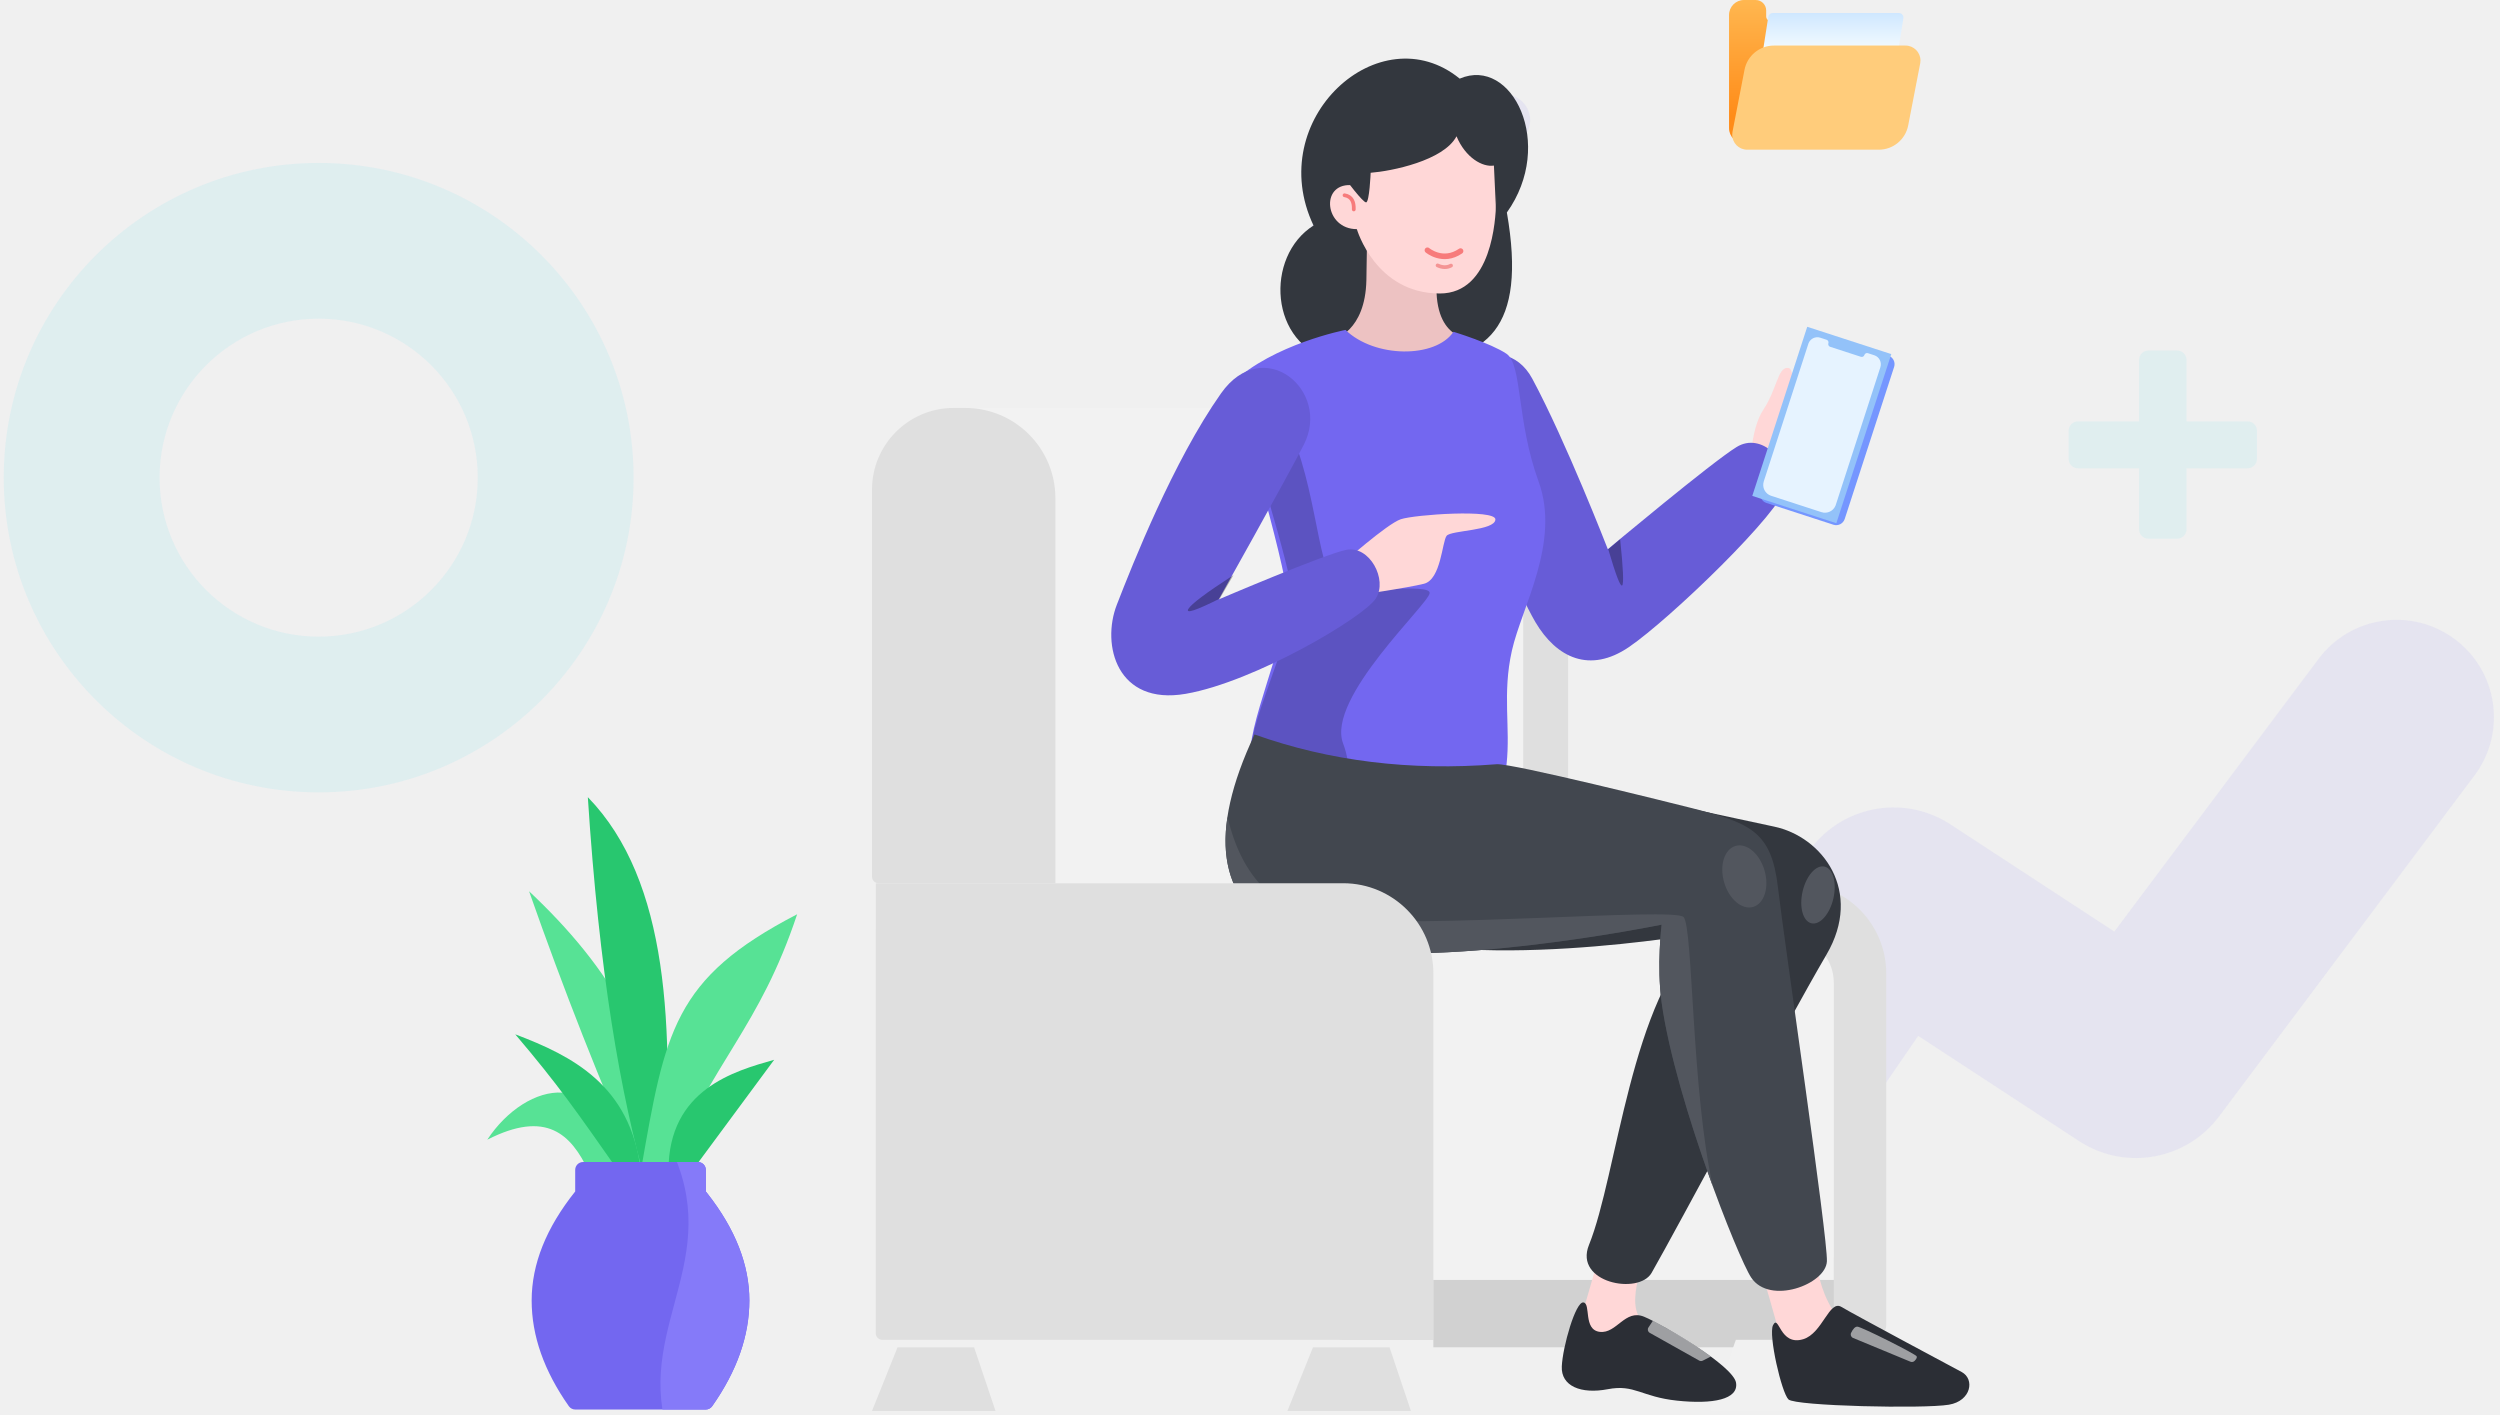
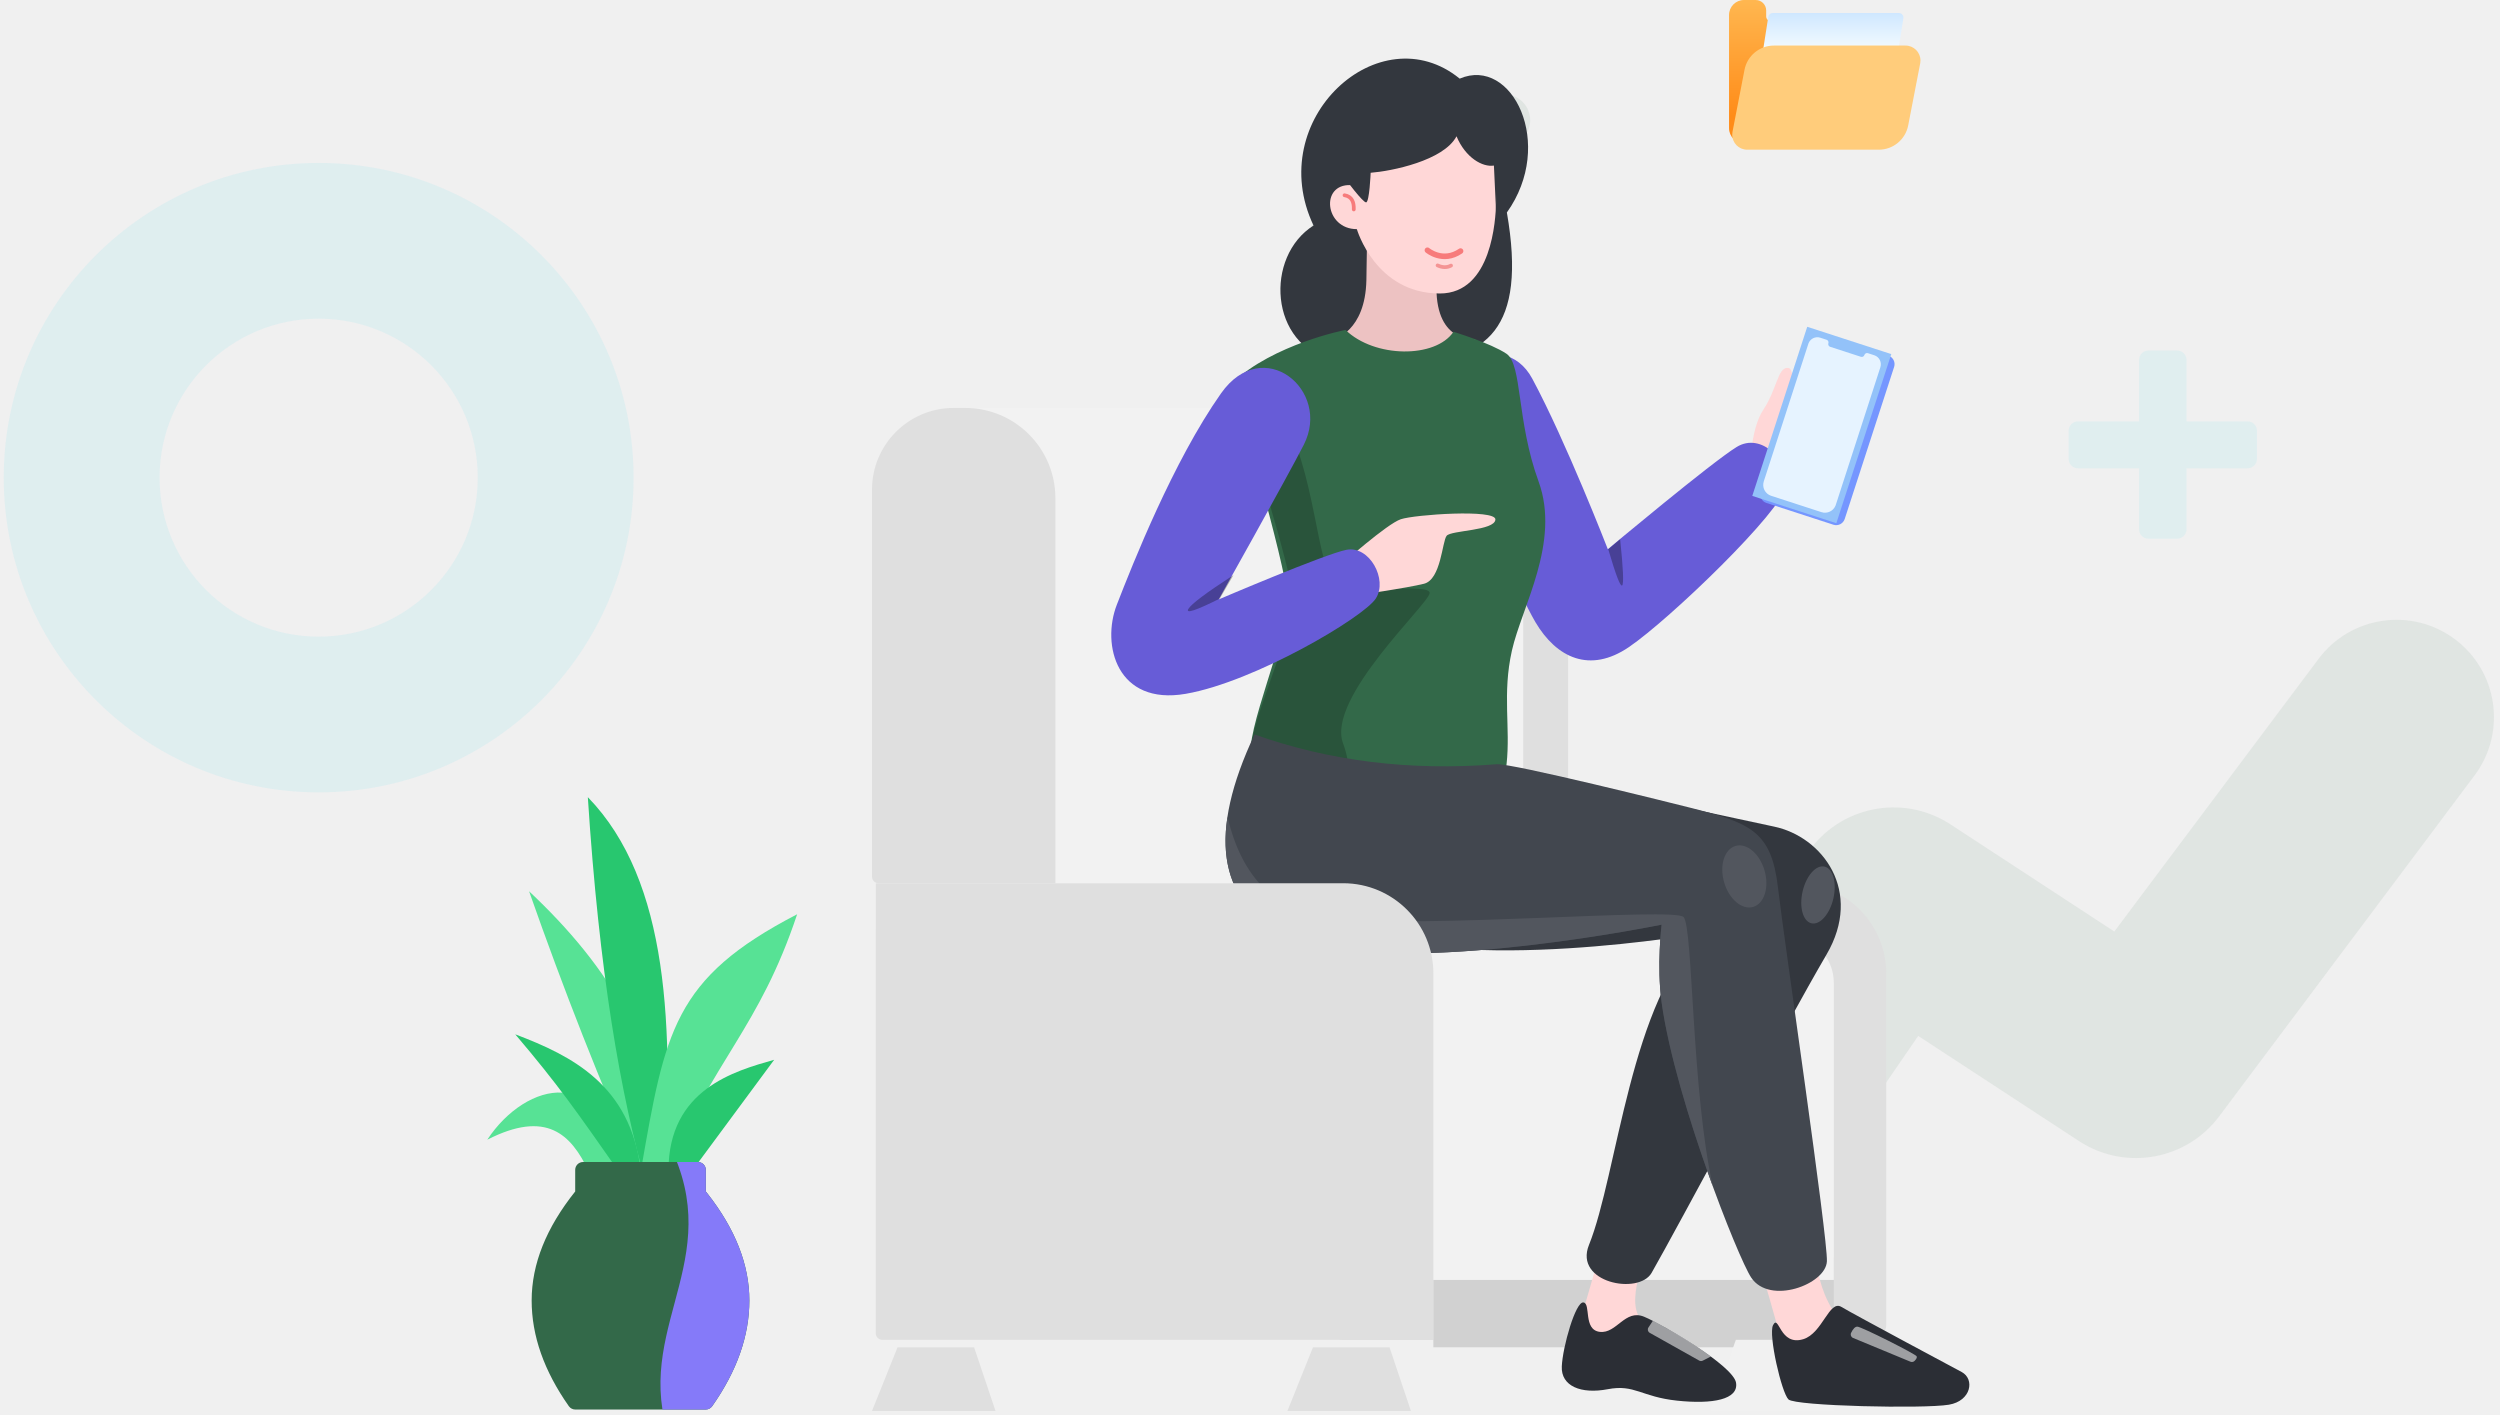
<svg xmlns="http://www.w3.org/2000/svg" xmlns:xlink="http://www.w3.org/1999/xlink" width="668" height="378" viewBox="0 0 668 378">
  <defs>
    <linearGradient id="ole6nyj9la" x1="50%" x2="50%" y1="81.177%" y2="-34.513%">
      <stop offset="0%" stop-color="#FF8C19" />
      <stop offset="100%" stop-color="#FFC967" />
    </linearGradient>
    <linearGradient id="am8kexv0ib" x1="62.11%" x2="62.11%" y1="31.381%" y2="-27.478%">
      <stop offset="0%" stop-color="#F8FDFF" />
      <stop offset="100%" stop-color="#AAD4FF" />
    </linearGradient>
    <path id="otu1t6pfxc" d="M13.75.112h30.673c1.168 0 2.115.94 2.115 2.1v5.774c7.757 9.712 11.635 19.423 11.635 29.135 0 9.412-3.312 18.825-9.935 28.237-.396.562-1.044.897-1.735.897H11.67c-.691 0-1.339-.335-1.735-.897C3.312 55.946 0 46.533 0 37.121c0-9.528 3.733-19.057 11.2-28.585l.435-.55V2.212c0-1.16.947-2.1 2.115-2.1z" />
  </defs>
  <g fill="none" fill-rule="evenodd">
    <g>
      <g>
        <g>
-           <path fill="#7367F0" fill-rule="nonzero" d="M618.526 151.035c8.614-11.498 24.925-13.841 36.431-5.233 11.392 8.523 13.803 24.583 5.492 36.06l-.255.347-68.253 91.106c-8.694 11.604-24.84 14.547-37.057 6.824l-.369-.237-42.967-28.104-43.322 63.054c-8.055 11.723-24.014 14.788-35.83 6.96l-.356-.241c-11.731-8.05-14.799-23.998-6.965-35.806l.24-.356 56.77-82.626c8.458-12.31 25.123-15.701 37.709-7.754l.38.244L563.94 223.9l54.586-72.864zM395.115 3.192C397.3.02 401.65-.788 404.833 1.39c3.14 2.149 3.97 6.4 1.892 9.562l-.085.126-17.01 24.708c-2.493 3.482-7.318 4.321-10.842 1.912l-.125-.087-9.77-6.954-10.587 16.772c-2.029 3.214-6.259 4.21-9.51 2.264l-.128-.079c-3.224-2.023-4.222-6.24-2.27-9.481l.078-.128 14.041-22.241c2.313-3.664 7.168-4.765 10.843-2.46l.192.125.189.13 9.974 7.1 13.4-19.467z" opacity=".085" transform="translate(-143, -351) translate(143.5, 351) translate(0.5, 25)" />
+           <path fill="#336949" fill-rule="nonzero" d="M618.526 151.035c8.614-11.498 24.925-13.841 36.431-5.233 11.392 8.523 13.803 24.583 5.492 36.06l-.255.347-68.253 91.106c-8.694 11.604-24.84 14.547-37.057 6.824l-.369-.237-42.967-28.104-43.322 63.054c-8.055 11.723-24.014 14.788-35.83 6.96l-.356-.241c-11.731-8.05-14.799-23.998-6.965-35.806l.24-.356 56.77-82.626c8.458-12.31 25.123-15.701 37.709-7.754l.38.244L563.94 223.9l54.586-72.864zM395.115 3.192C397.3.02 401.65-.788 404.833 1.39c3.14 2.149 3.97 6.4 1.892 9.562l-.085.126-17.01 24.708c-2.493 3.482-7.318 4.321-10.842 1.912l-.125-.087-9.77-6.954-10.587 16.772c-2.029 3.214-6.259 4.21-9.51 2.264l-.128-.079c-3.224-2.023-4.222-6.24-2.27-9.481l.078-.128 14.041-22.241c2.313-3.664 7.168-4.765 10.843-2.46l.192.125.189.13 9.974 7.1 13.4-19.467z" opacity=".085" transform="translate(-143, -351) translate(143.5, 351) translate(0.5, 25)" />
          <path fill="#00CFE8" d="M583.235 116.44v-16.308h16.322c1.38 0 2.5-1.12 2.5-2.5v-7.543c0-1.38-1.12-2.5-2.5-2.5h-16.322V71.16c0-1.381-1.12-2.5-2.5-2.5h-7.673c-1.38 0-2.5 1.119-2.5 2.5v16.43h-16.321c-1.381 0-2.5 1.12-2.5 2.5v7.543c0 1.38 1.119 2.5 2.5 2.5h16.321v16.309c0 1.38 1.12 2.5 2.5 2.5h7.673c1.38 0 2.5-1.12 2.5-2.5z" opacity=".07" transform="translate(-143, -351) translate(143.5, 351) translate(0.5, 25)" />
          <path fill="#00CFE8" d="M84.148 18.537c46.474 0 84.15 37.65 84.15 84.093 0 46.443-37.676 84.093-84.15 84.093-46.474 0-84.15-37.65-84.15-84.093 0-46.443 37.676-84.093 84.15-84.093zm0 41.613c-23.477 0-42.508 19.019-42.508 42.48 0 23.46 19.031 42.48 42.508 42.48 23.477 0 42.509-19.02 42.509-42.48 0-23.461-19.032-42.48-42.509-42.48z" opacity=".074" transform="translate(-143, -351) translate(143.5, 351) translate(0.5, 25)" />
        </g>
        <g>
          <path fill="#DFDFDF" d="M47.111 236H172v118c0 2.21-1.79 4-4 4H27c-2.21 0-4-1.79-4-4v-93.889C23 246.795 33.795 236 47.111 236z" transform="translate(-143, -351) translate(143.5, 351) translate(328, 189) scale(-1, 1) translate(-328, -189) translate(129.5, 0)" />
          <path fill="#D1D1D1" d="M37 336L144 336 144 360 37 360z" transform="translate(-143, -351) translate(143.5, 351) translate(328, 189) scale(-1, 1) translate(-328, -189) translate(129.5, 0)" />
          <path fill="#DFDFDF" d="M176.173 360L183 377 150 377 155.719 360z" transform="translate(-143, -351) translate(143.5, 351) translate(328, 189) scale(-1, 1) translate(-328, -189) translate(129.5, 0)" />
          <path fill="#F1F1F1" d="M63.173 358L70 377 37 377 42.719 358z" transform="translate(-143, -351) translate(143.5, 351) translate(328, 189) scale(-1, 1) translate(-328, -189) translate(129.5, 0)" />
          <path fill="#DFDFDF" d="M287.173 360L294 377 261 377 266.719 360zM131.578 109.894L172 109v139h-64V134c0-13.109 10.473-23.816 23.578-24.106z" transform="translate(-143, -351) translate(143.5, 351) translate(328, 189) scale(-1, 1) translate(-328, -189) translate(129.5, 0)" />
          <path fill="#F2F2F2" d="M144.111 109H271.16c12.062 0 21.84 9.778 21.84 21.84v117.413c0 .965-.782 1.747-1.747 1.747H120V133.111C120 119.795 130.795 109 144.111 109z" transform="translate(-143, -351) translate(143.5, 351) translate(328, 189) scale(-1, 1) translate(-328, -189) translate(129.5, 0)" />
          <path fill="#DFDFDF" d="M269.111 109h3.049c12.062 0 21.84 9.778 21.84 21.84v103.413c0 .965-.782 1.747-1.747 1.747H245V133.111C245 119.795 255.795 109 269.111 109z" transform="translate(-143, -351) translate(143.5, 351) translate(328, 189) scale(-1, 1) translate(-328, -189) translate(129.5, 0)" />
          <path fill="#F2F2F2" d="M49.6 250H165v92H37v-79.4c0-6.959 5.641-12.6 12.6-12.6z" transform="translate(-143, -351) translate(143.5, 351) translate(328, 189) scale(-1, 1) translate(-328, -189) translate(129.5, 0)" />
          <g>
            <g>
              <path fill="#33373E" d="M14.105 80.612C-3.09 76.584-4.223 52.84 8.85 44.604-4.632 16.172 26.547-12.057 47.904 5.352 61.905-.677 73.54 22.849 60.512 41.12c5.463 31.373-5.655 39.483-25.696 39.828l-20.71-.337z" transform="translate(-143, -351) translate(143.5, 351) translate(328, 189) scale(-1, 1) translate(-328, -189) translate(129.5, 0) translate(115.5, 196) scale(-1, 1) translate(-115.5, -196) translate(0, 15) translate(46.12518, 0.659181)" />
              <path fill="#EDC2C2" d="M14.32 74.942s8.364-1.976 8.654-15.764c.29-13.788.087-18.495.087-18.495l18.425-.334s.201 15.366.204 20.925c.008 14.928 10.348 13.668 10.348 13.668s-2.15 12.104-18.845 13.049c-13.036.738-18.874-13.05-18.874-13.05z" transform="translate(-143, -351) translate(143.5, 351) translate(328, 189) scale(-1, 1) translate(-328, -189) translate(129.5, 0) translate(115.5, 196) scale(-1, 1) translate(-115.5, -196) translate(0, 15) translate(46.12518, 0.659181)" />
              <path fill="#FFD7D7" d="M18.766 33.798c-8.22-.32-6.88 11.785 1.66 11.768 0 0 4.959 17.196 22.177 17.196 13.984 0 14.893-20.042 15.02-24.04.137-4.263.154-18.268.154-18.268l-39.331-.018.32 13.362z" transform="translate(-143, -351) translate(143.5, 351) translate(328, 189) scale(-1, 1) translate(-328, -189) translate(129.5, 0) translate(115.5, 196) scale(-1, 1) translate(-115.5, -196) translate(0, 15) translate(46.12518, 0.659181)" />
              <path stroke="#F77B7B" stroke-linecap="round" stroke-width="1.5" d="M39.283 51.21s4.102 3.493 8.851.222" transform="translate(-143, -351) translate(143.5, 351) translate(328, 189) scale(-1, 1) translate(-328, -189) translate(129.5, 0) translate(115.5, 196) scale(-1, 1) translate(-115.5, -196) translate(0, 15) translate(46.12518, 0.659181)" />
              <path stroke="#F49494" stroke-linecap="round" d="M41.984 55.318c1.296.547 2.525.548 3.6-.08" transform="translate(-143, -351) translate(143.5, 351) translate(328, 189) scale(-1, 1) translate(-328, -189) translate(129.5, 0) translate(115.5, 196) scale(-1, 1) translate(-115.5, -196) translate(0, 15) translate(46.12518, 0.659181) translate(43.78422, 55.47802) rotate(2) translate(-43.78422, -55.47802)" />
              <path stroke="#F77B7B" stroke-linecap="round" d="M19.142 40.51c.519-1.873.292-3.508-1.556-4.253" transform="translate(-143, -351) translate(143.5, 351) translate(328, 189) scale(-1, 1) translate(-328, -189) translate(129.5, 0) translate(115.5, 196) scale(-1, 1) translate(-115.5, -196) translate(0, 15) translate(46.12518, 0.659181) translate(18.4849, 38.38361) rotate(-13) translate(-18.4849, -38.38361)" />
              <path fill="#33373E" d="M17.465 32.302s4.505 6.082 5.418 6.114c.913.032 1.232-7.91 1.232-7.91 5.527-.424 19.514-3.226 22.942-9.753 2.398 5.76 6.981 8.317 9.993 7.826l.57 12.236 1.406-24.599H16.363l1.102 16.086z" transform="translate(-143, -351) translate(143.5, 351) translate(328, 189) scale(-1, 1) translate(-328, -189) translate(129.5, 0) translate(115.5, 196) scale(-1, 1) translate(-115.5, -196) translate(0, 15) translate(46.12518, 0.659181)" />
            </g>
            <g>
              <path fill="#FFD7D7" d="M91.622 132.095s-7.374 14.982-1.33 19.703c6.055 4.722 22.046 13.571 22.046 13.571l-42.367-2.678 9.418-32.676 12.233 2.08z" transform="translate(-143, -351) translate(143.5, 351) translate(328, 189) scale(-1, 1) translate(-328, -189) translate(129.5, 0) translate(115.5, 196) scale(-1, 1) translate(-115.5, -196) translate(0, 15) translate(53.01019, 186.6562)" />
              <path fill="#2B2E35" d="M74.07 146.353c2.09.246-.143 7.327 4.384 7.865 4.518.538 6.714-6.17 11.84-4.044 5.128 2.127 23.826 13.123 24.562 17.619.745 4.494-6.221 5.817-15.775 4.802-9.554-1.015-11.315-4.434-18.487-3.057-7.163 1.376-12.53-.818-12.293-6.083.237-5.265 3.678-17.347 5.768-17.102z" transform="translate(-143, -351) translate(143.5, 351) translate(328, 189) scale(-1, 1) translate(-328, -189) translate(129.5, 0) translate(115.5, 196) scale(-1, 1) translate(-115.5, -196) translate(0, 15) translate(53.01019, 186.6562)" />
              <path fill="#FFF" fill-opacity=".541" d="M92.633 151.265l-1.181 1.782c-.305.46-.18 1.081.28 1.386.021.014.042.027.064.039l13.22 7.421c.292.164.646.171.944.02l2.155-1.1c-3.082-2.246-5.601-3.933-8.386-5.589-2.138-1.272-4.504-2.583-7.096-3.959z" transform="translate(-143, -351) translate(143.5, 351) translate(328, 189) scale(-1, 1) translate(-328, -189) translate(129.5, 0) translate(115.5, 196) scale(-1, 1) translate(-115.5, -196) translate(0, 15) translate(53.01019, 186.6562)" />
              <path fill="#33373E" d="M27.8.045c12.827.576 84.214 16.46 97.184 19.158 12.97 2.698 23.936 17.3 14.045 34.208-11.108 18.98-39.77 72.884-46.728 85.035-3.444 6.014-20.82 2.642-16.739-7.452 7.609-18.818 11.142-66.091 30.541-83.328 0 0-65.237 11.422-93.417-1.661C-7.794 36.495-3.161-1.348 27.8.045z" transform="translate(-143, -351) translate(143.5, 351) translate(328, 189) scale(-1, 1) translate(-328, -189) translate(129.5, 0) translate(115.5, 196) scale(-1, 1) translate(-115.5, -196) translate(0, 15) translate(53.01019, 186.6562)" />
            </g>
            <g>
              <path fill="#FFD7D7" d="M80.996 30.762s-.145-10.499 3.506-15.985c3.65-5.487 3.795-11.315 6.558-11.124 2.763.19.027 13.737.027 13.737s3.506-1.347 6.024-3.051c2.519-1.705 10.155-10.106 11.94-8.617 3.025 2.537-1.848 16.845-4.502 19.706-2.664 2.861-17.212 12.27-17.212 12.27l-6.34-6.936z" transform="translate(-143, -351) translate(143.5, 351) translate(328, 189) scale(-1, 1) translate(-328, -189) translate(129.5, 0) translate(115.5, 196) scale(-1, 1) translate(-115.5, -196) translate(0, 15) translate(90.69452, 79.64)" />
              <path fill="#675CD7" d="M2.174 24.47C8.141 38.393 19.065 63.967 23.57 71.597c5.644 9.555 14.545 13.765 24.965 6.675 10.95-7.45 41.1-36.504 41.984-43.086.876-6.581-6.503-14.478-13.18-10.39-6.678 4.089-34.423 27.316-34.423 27.316S31.717 23.236 22.71 6.51C14.909-7.962-6.908 3.307 2.174 24.47z" transform="translate(-143, -351) translate(143.5, 351) translate(328, 189) scale(-1, 1) translate(-328, -189) translate(129.5, 0) translate(115.5, 196) scale(-1, 1) translate(-115.5, -196) translate(0, 15) translate(90.69452, 79.64)" />
              <path fill="#000" fill-opacity=".303" d="M43.03 52.126c2.006 6.841 3.242 10.064 3.711 9.668.469-.396.29-4.513-.537-12.35l-3.173 2.682z" transform="translate(-143, -351) translate(143.5, 351) translate(328, 189) scale(-1, 1) translate(-328, -189) translate(129.5, 0) translate(115.5, 196) scale(-1, 1) translate(-115.5, -196) translate(0, 15) translate(90.69452, 79.64)" />
            </g>
            <g>
              <g>
                <path fill="#7596FF" fill-rule="nonzero" d="M3.151.756h18.816c1.325 0 2.4 1.074 2.4 2.4v42.712c0 1.326-1.075 2.4-2.4 2.4H3.15c-1.325 0-2.4-1.074-2.4-2.4V3.156c0-1.326 1.075-2.4 2.4-2.4z" transform="translate(-143, -351) translate(143.5, 351) translate(328, 189) scale(-1, 1) translate(-328, -189) translate(129.5, 0) translate(115.5, 196) scale(-1, 1) translate(-115.5, -196) translate(0, 15) translate(191.388, 99.40203) scale(-1, 1) rotate(-18) translate(-191.388, -99.40203) translate(177.888, 74.90203) translate(0, 0)" />
                <path fill="#93C2F9" d="M2.53 0.131H26.145V47.644H2.53z" transform="translate(-143, -351) translate(143.5, 351) translate(328, 189) scale(-1, 1) translate(-328, -189) translate(129.5, 0) translate(115.5, 196) scale(-1, 1) translate(-115.5, -196) translate(0, 15) translate(191.388, 99.40203) scale(-1, 1) rotate(-18) translate(-191.388, -99.40203) translate(177.888, 74.90203) translate(0, 0)" />
                <path fill="#E6F3FF" fill-rule="nonzero" d="M6.751 1.828h1.791c.365 0 .669.265.732.613l.012.135c0 .413.332.747.743.747h8.636c.365 0 .668-.264.731-.613l.012-.134c0-.413.333-.748.744-.748h1.782c1.323 0 2.409 1.026 2.514 2.33l.009.21-.034 38.638c-.005 1.685-1.363 3.051-3.04 3.054H7.215c-1.604.003-2.917-1.249-3.028-2.834l-.008-.218s0-.002.003-.002l.034-38.628c.001-1.409 1.136-2.55 2.536-2.55z" transform="translate(-143, -351) translate(143.5, 351) translate(328, 189) scale(-1, 1) translate(-328, -189) translate(129.5, 0) translate(115.5, 196) scale(-1, 1) translate(-115.5, -196) translate(0, 15) translate(191.388, 99.40203) scale(-1, 1) rotate(-18) translate(-191.388, -99.40203) translate(177.888, 74.90203) translate(0, 0)" />
              </g>
            </g>
            <g>
-               <path fill="#7367F0" d="M0 14.183s14.378 48.433 14.804 57.6c.426 9.17-11.76 36.116-9.685 42.927 4.784 15.739 65.857 22.516 68.19 1.343 1.089-9.874-1.176-18.737 1.434-30.372 2.6-11.635 13.052-28.924 7.124-45.18-5.929-16.255-4.34-31.294-8.58-34.137-4.24-2.842-14.152-5.86-14.152-5.86-4.82 7.135-21.092 7.03-28.856-.504 0 0-19.29 3.764-30.279 14.183z" transform="translate(-143, -351) translate(143.5, 351) translate(328, 189) scale(-1, 1) translate(-328, -189) translate(129.5, 0) translate(115.5, 196) scale(-1, 1) translate(-115.5, -196) translate(0, 15) translate(33.24044, 73.15361)" />
+               <path fill="#336949" d="M0 14.183s14.378 48.433 14.804 57.6c.426 9.17-11.76 36.116-9.685 42.927 4.784 15.739 65.857 22.516 68.19 1.343 1.089-9.874-1.176-18.737 1.434-30.372 2.6-11.635 13.052-28.924 7.124-45.18-5.929-16.255-4.34-31.294-8.58-34.137-4.24-2.842-14.152-5.86-14.152-5.86-4.82 7.135-21.092 7.03-28.856-.504 0 0-19.29 3.764-30.279 14.183z" transform="translate(-143, -351) translate(143.5, 351) translate(328, 189) scale(-1, 1) translate(-328, -189) translate(129.5, 0) translate(115.5, 196) scale(-1, 1) translate(-115.5, -196) translate(0, 15) translate(33.24044, 73.15361)" />
              <path fill="#000" fill-opacity=".199" d="M12.885 22.027c9.584 15.301 9.555 41.941 14.703 45.43 5.147 3.489 25.181.065 25.181 2.828s-27.686 28.084-23.14 40.19c2.38 6.337 1.734 12.008-1.937 17.01l-1.199-.262c-10.908-2.48-19.678-6.934-21.374-12.513-2.075-6.811 11.517-33.758 11.09-42.927C15.85 64.001 4.42 27.926.975 17.2c2.806-4.98 6.775-3.37 11.91 4.828z" transform="translate(-143, -351) translate(143.5, 351) translate(328, 189) scale(-1, 1) translate(-328, -189) translate(129.5, 0) translate(115.5, 196) scale(-1, 1) translate(-115.5, -196) translate(0, 15) translate(33.24044, 73.15361)" />
            </g>
            <g>
              <path fill="#FFD7D7" d="M62.468 52.486S74.58 41.704 78.287 40.452c3.707-1.25 25.42-2.754 25.283.073-.156 3.03-11.818 2.855-13.026 4.346-1.209 1.49-1.483 11.675-6.051 12.819-4.559 1.143-18.226 3.115-18.226 3.115l-3.799-8.319z" transform="translate(-143, -351) translate(143.5, 351) translate(328, 189) scale(-1, 1) translate(-328, -189) translate(129.5, 0) translate(115.5, 196) scale(-1, 1) translate(-115.5, -196) translate(0, 15) translate(0, 83.28828)" />
              <path fill="#675CD7" d="M30.25 6.832C17.49 24.947 6.595 52.541 2.414 63.299c-4.182 10.758.036 26.985 18.423 23.799 18.354-3.177 47.557-20.441 50.788-25.477 3.231-5.036-1.677-14.2-7.859-13-5.727 1.11-34.133 13.26-34.133 13.26s18.275-32.586 22.737-41.322C59.825 5.971 41.488-9.129 30.25 6.832z" transform="translate(-143, -351) translate(143.5, 351) translate(328, 189) scale(-1, 1) translate(-328, -189) translate(129.5, 0) translate(115.5, 196) scale(-1, 1) translate(-115.5, -196) translate(0, 15) translate(0, 83.28828)" />
              <path fill="#000" fill-opacity=".303" d="M29.923 61.658c-6.38 3.19-9.182 4.115-8.404 2.778.778-1.338 4.797-4.356 12.057-9.055l-3.653 6.277z" transform="translate(-143, -351) translate(143.5, 351) translate(328, 189) scale(-1, 1) translate(-328, -189) translate(129.5, 0) translate(115.5, 196) scale(-1, 1) translate(-115.5, -196) translate(0, 15) translate(0, 83.28828)" />
            </g>
            <g transform="translate(-143, -351) translate(143.5, 351) translate(328, 189) scale(-1, 1) translate(-328, -189) translate(129.5, 0) translate(115.5, 196) scale(-1, 1) translate(-115.5, -196) translate(0, 15) translate(30.92498, 181)">
              <path fill="#FFD7D7" d="M158.258 138.352s-.222 17.635 14.222 24.228c14.435 6.592 24.72 6.195 23.411 11.292-1.309 5.096-38.883 4.89-42.391.905-2.991-3.391-9.495-34.966-11.285-32.552l16.043-3.873z" />
              <path fill="#2B2E35" d="M146.83 158.092c1.613-3.136 1.714 5.684 8.077 3.74 5.163-1.577 6.928-10.604 10.19-8.627 3.263 1.977 31.983 17.308 32.146 17.4 3.536 1.916 2.548 7.72-3.424 8.734-6.636 1.125-41.02.367-42.866-1.412-1.845-1.78-5.417-17.321-4.123-19.835z" />
              <path fill="#FFF" fill-opacity=".541" d="M169.346 158.477c-.573 0-1.126.553-1.659 1.658-.24.498-.03 1.096.467 1.336l.051.023 15.351 6.358c.375.155.806.069 1.091-.218.518-.519.703-.932.557-1.238-.28-.588-14.776-7.919-15.858-7.919z" />
              <path fill="#42474F" d="M8.29.25C-4.14 26.66-1.62 44.4 15.85 53.468c25.343 13.156 101.21-2.404 101.21-2.404s-1.356 10.98 0 20.773c3.54 25.576 20.38 68.188 23.943 73.542 4.927 7.404 19.935 1.82 20.218-4.345.282-6.165-11.314-84.905-13.078-99.92-1.754-15.017-7.293-17.198-23.47-21.303-3.717-.943-47.669-11.93-51.695-11.61C49.914 10.035 28.351 7.385 8.291.25z" />
              <path fill="#52565E" d="M28.732 49.38c25.09 2.828 91.515-3.002 94.183-.353 2.547 2.53 2.122 46.529 7.836 71.995l-.87-2.405c-5.373-15.013-10.952-33.272-12.822-46.78-1.356-9.793 0-20.773 0-20.773l-3.06.596c-14.42 2.725-75.849 13.385-98.15 1.808C3.765 47.196-1.166 36.775 1.056 22.205c3.826 16.468 13.05 25.526 27.676 27.175z" />
              <ellipse cx="158.842" cy="43.129" fill="#52565E" rx="4.218" ry="7.775" transform="translate(158.8419, 43.12891) rotate(13) translate(-158.8419, -43.12891)" />
              <ellipse cx="139.162" cy="38.18" fill="#52565E" rx="5.625" ry="8.481" transform="translate(139.1624, 38.17969) rotate(-16) translate(-139.1624, -38.17969)" />
            </g>
          </g>
          <path fill="#DFDFDF" d="M168.111 236H293v120.253c0 .965-.782 1.747-1.747 1.747H144v-97.889C144 246.795 154.795 236 168.111 236z" transform="translate(-143, -351) translate(143.5, 351) translate(328, 189) scale(-1, 1) translate(-328, -189) translate(129.5, 0)" />
          <g>
            <path fill="url(#ole6nyj9la)" d="M4 0h3.115c1.55 0 2.808 1.257 2.808 2.808v1.589c0 .673.546 1.219 1.219 1.219h29.925c2.209 0 4 1.79 4 4V34.26c0 2.209-1.791 4-4 4H4c-2.21 0-4-1.791-4-4V4c0-2.21 1.79-4 4-4z" transform="translate(-143, -351) translate(143.5, 351) translate(328, 189) scale(-1, 1) translate(-328, -189) translate(129.5, 0) translate(39, 20) scale(-1, 1) translate(-39, -20) translate(13, 0)" />
            <path fill="url(#am8kexv0ib)" d="M11.688 3.478h33.687c.673 0 1.22.546 1.22 1.22 0 .063-.006.126-.015.188L41.517 37.23c-.093.594-.604 1.03-1.205 1.03H6.625c-.673 0-1.22-.545-1.22-1.218 0-.064.006-.127.015-.189l5.063-32.344c.093-.593.604-1.03 1.205-1.03z" transform="translate(-143, -351) translate(143.5, 351) translate(328, 189) scale(-1, 1) translate(-328, -189) translate(129.5, 0) translate(39, 20) scale(-1, 1) translate(-39, -20) translate(13, 0)" />
            <path fill="#FFCC7B" d="M51.078 16.934l-3.211 16.587C47.138 37.283 43.844 40 40.013 40H4.849c-2.21 0-4-1.79-4-4 0-.255.024-.51.073-.76l3.211-16.587c.729-3.762 4.023-6.48 7.854-6.48h35.164c2.21 0 4 1.792 4 4 0 .256-.024.51-.073.761z" transform="translate(-143, -351) translate(143.5, 351) translate(328, 189) scale(-1, 1) translate(-328, -189) translate(129.5, 0) translate(39, 20) scale(-1, 1) translate(-39, -20) translate(13, 0)" />
          </g>
          <g>
            <g>
              <path fill="#57E295" d="M41.464 101.6c11.009-24.85 21.01-50.371 30.166-76.456C50.54 44.978 34.14 69.142 36.476 101.6h4.988z" transform="translate(-143, -351) translate(143.5, 351) translate(328, 189) scale(-1, 1) translate(-328, -189) translate(129.5, 0) translate(314, 213)" />
              <path fill="#28C76F" d="M35.597 104.195C32.99 61.823 34.095 22.47 55.933 0c-3.012 46.523-8.647 79.296-15.783 104.195h-4.553z" transform="translate(-143, -351) translate(143.5, 351) translate(328, 189) scale(-1, 1) translate(-328, -189) translate(129.5, 0) translate(314, 213)" />
              <path fill="#57E295" d="M34.595 99.782C22.395 70.172 10.135 61.685 0 31.291c33.167 17.16 35.246 31.331 41.756 68.491h-7.161z" transform="translate(-143, -351) translate(143.5, 351) translate(328, 189) scale(-1, 1) translate(-328, -189) translate(129.5, 0) translate(314, 213)" />
              <path fill="#28C76F" d="M28.028 99.782L6.141 70.172c10.57 3.007 28.24 7.876 28.24 29.61h-6.353z" transform="translate(-143, -351) translate(143.5, 351) translate(328, 189) scale(-1, 1) translate(-328, -189) translate(129.5, 0) translate(314, 213)" />
              <path fill="#57E295" d="M48.5 99.782H55.8c4.64-9.667 11.179-16.322 26.998-8.255-10.37-15.76-31.645-20.53-34.3 8.255z" transform="translate(-143, -351) translate(143.5, 351) translate(328, 189) scale(-1, 1) translate(-328, -189) translate(129.5, 0) translate(314, 213)" />
              <path fill="#28C76F" d="M41.783 99.782h6.072c11.144-15.901 15.935-22.83 27.467-36.41-15.192 5.752-30.786 13.58-33.539 36.41z" transform="translate(-143, -351) translate(143.5, 351) translate(328, 189) scale(-1, 1) translate(-328, -189) translate(129.5, 0) translate(314, 213)" />
            </g>
            <g transform="translate(-143, -351) translate(143.5, 351) translate(328, 189) scale(-1, 1) translate(-328, -189) translate(129.5, 0) translate(314, 213) translate(12.76923, 97.375)">
              <mask id="3ce2ypl32d" fill="#fff">
                <use xlink:href="#otu1t6pfxc" />
              </mask>
-               <use fill="#7367F0" xlink:href="#otu1t6pfxc" />
+               <use fill="#336949" xlink:href="#otu1t6pfxc" />
              <path fill="#857AF9" d="M-7.404-1.706h27.5c-13.165 30.42 12.804 48.436 0 78.742h-27.5V-1.706z" mask="url(#3ce2ypl32d)" />
            </g>
          </g>
        </g>
      </g>
    </g>
  </g>
</svg>
